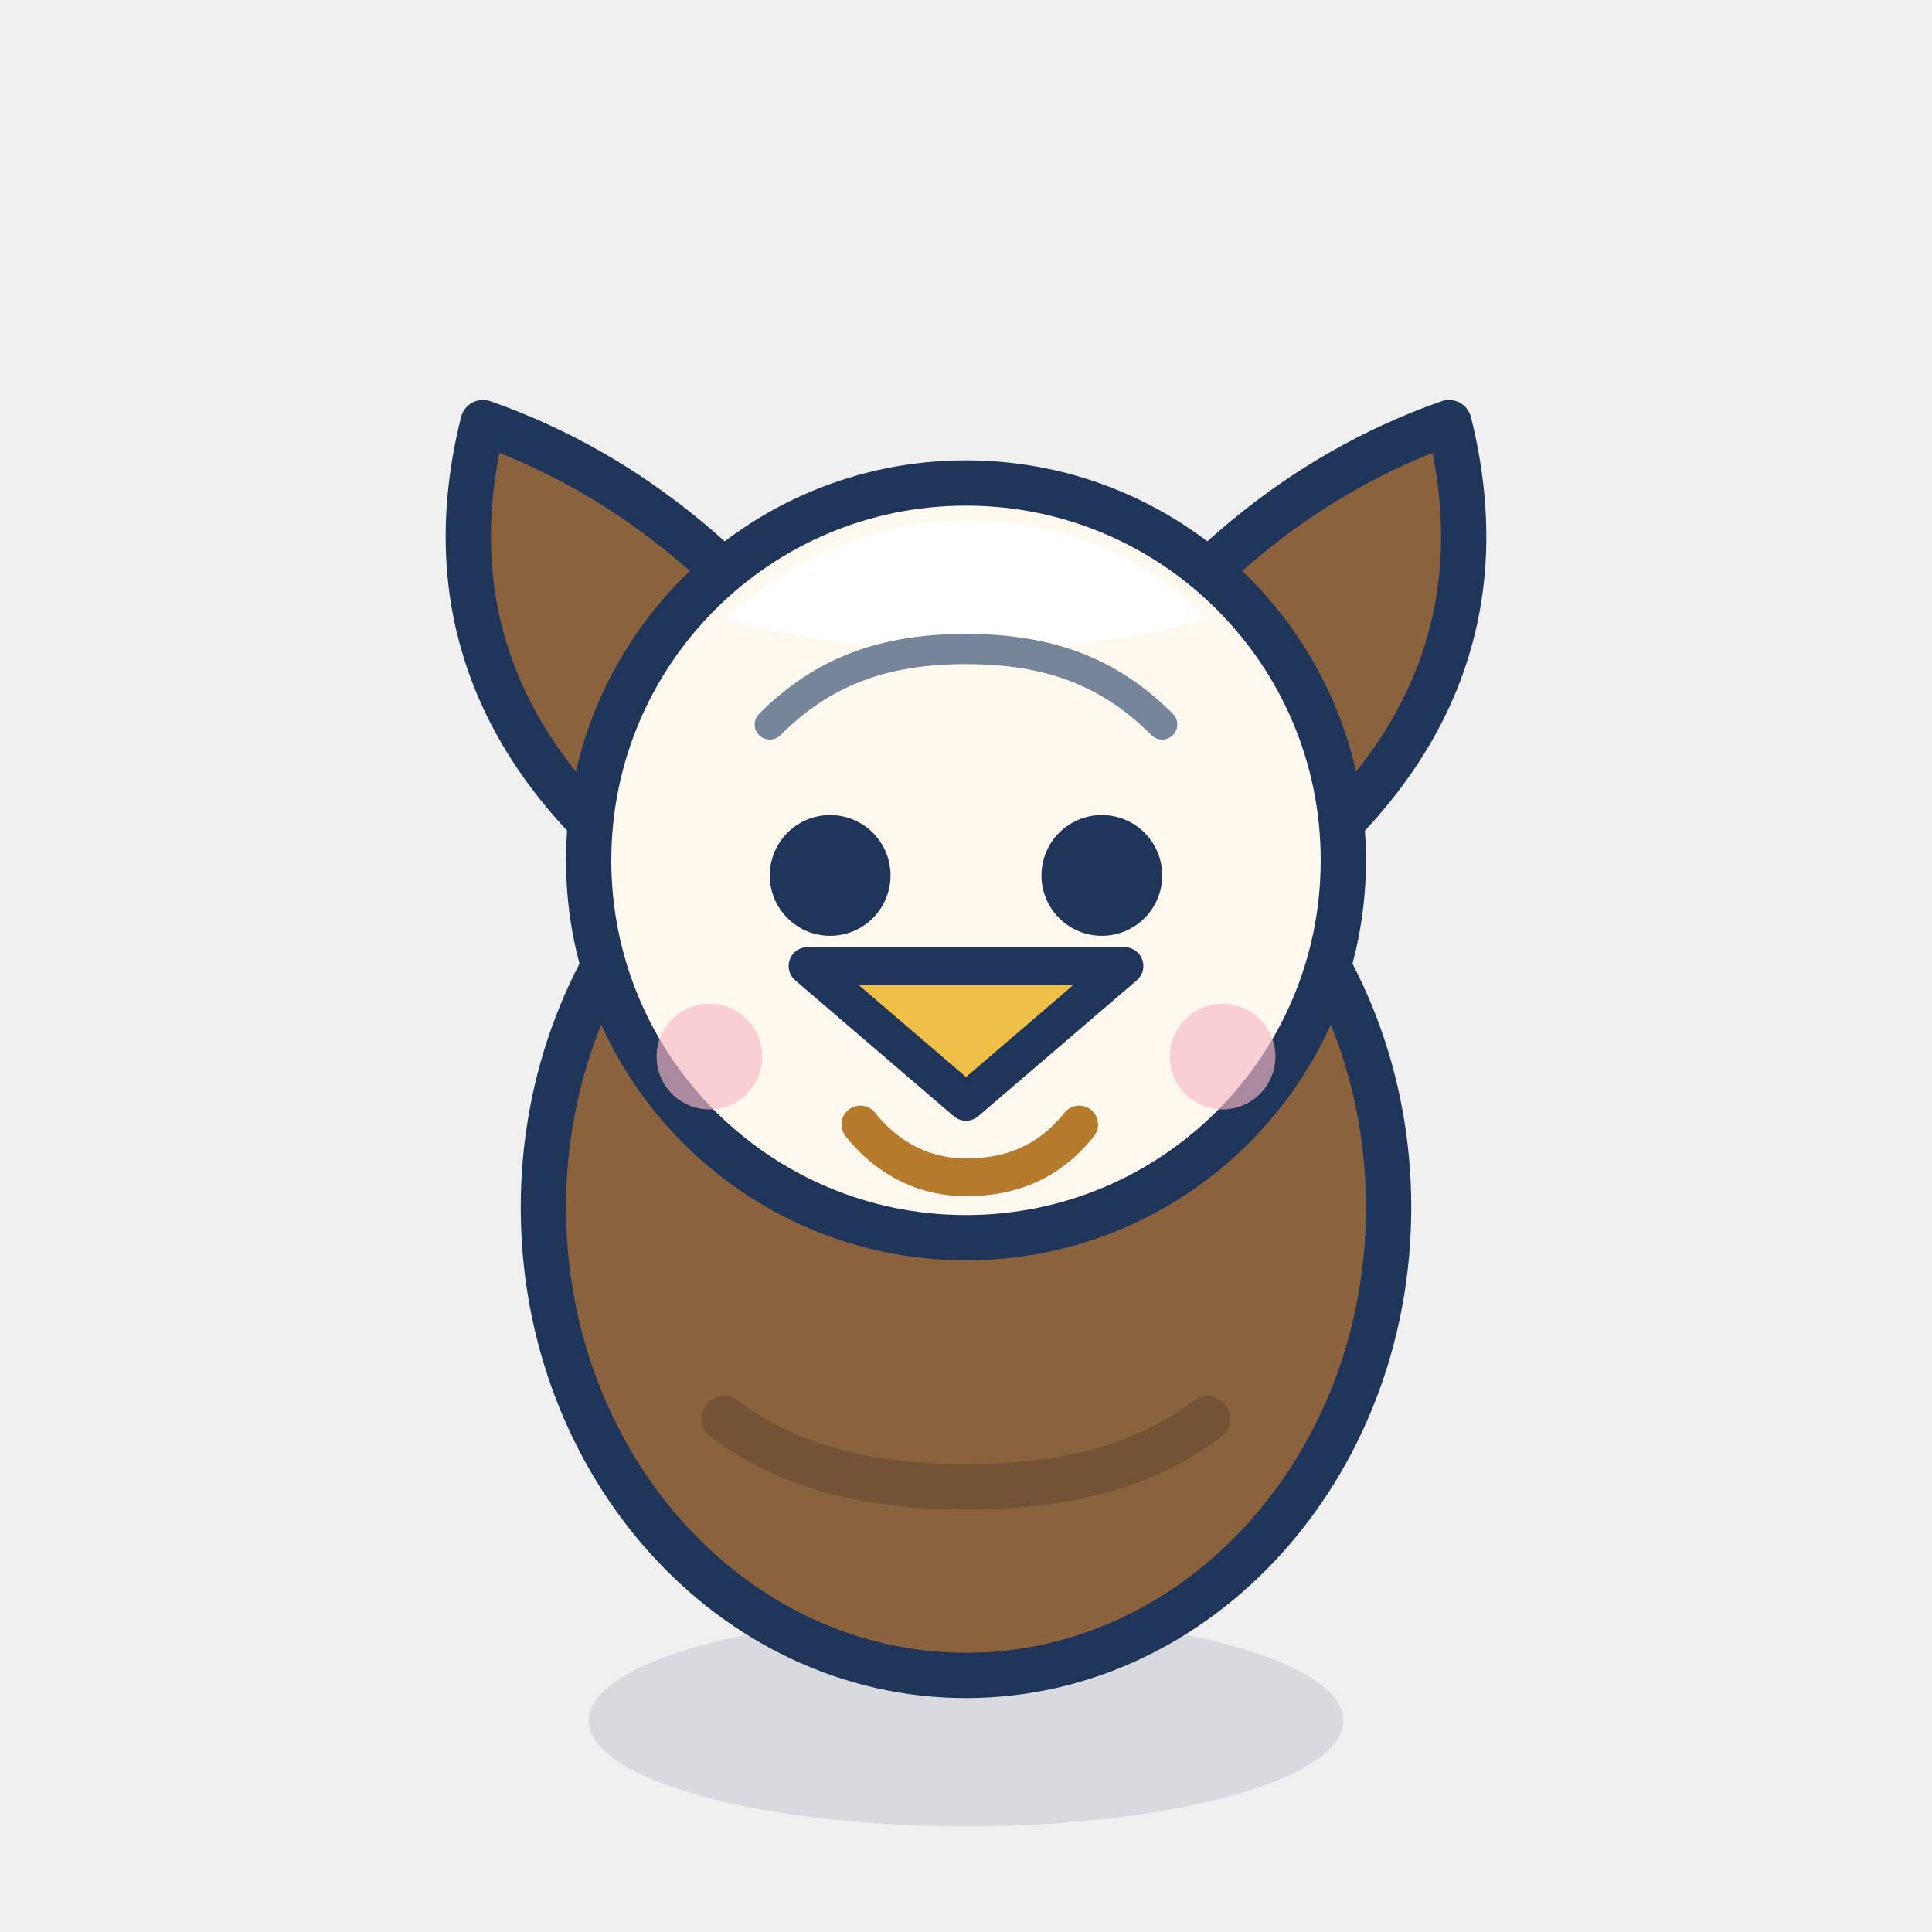
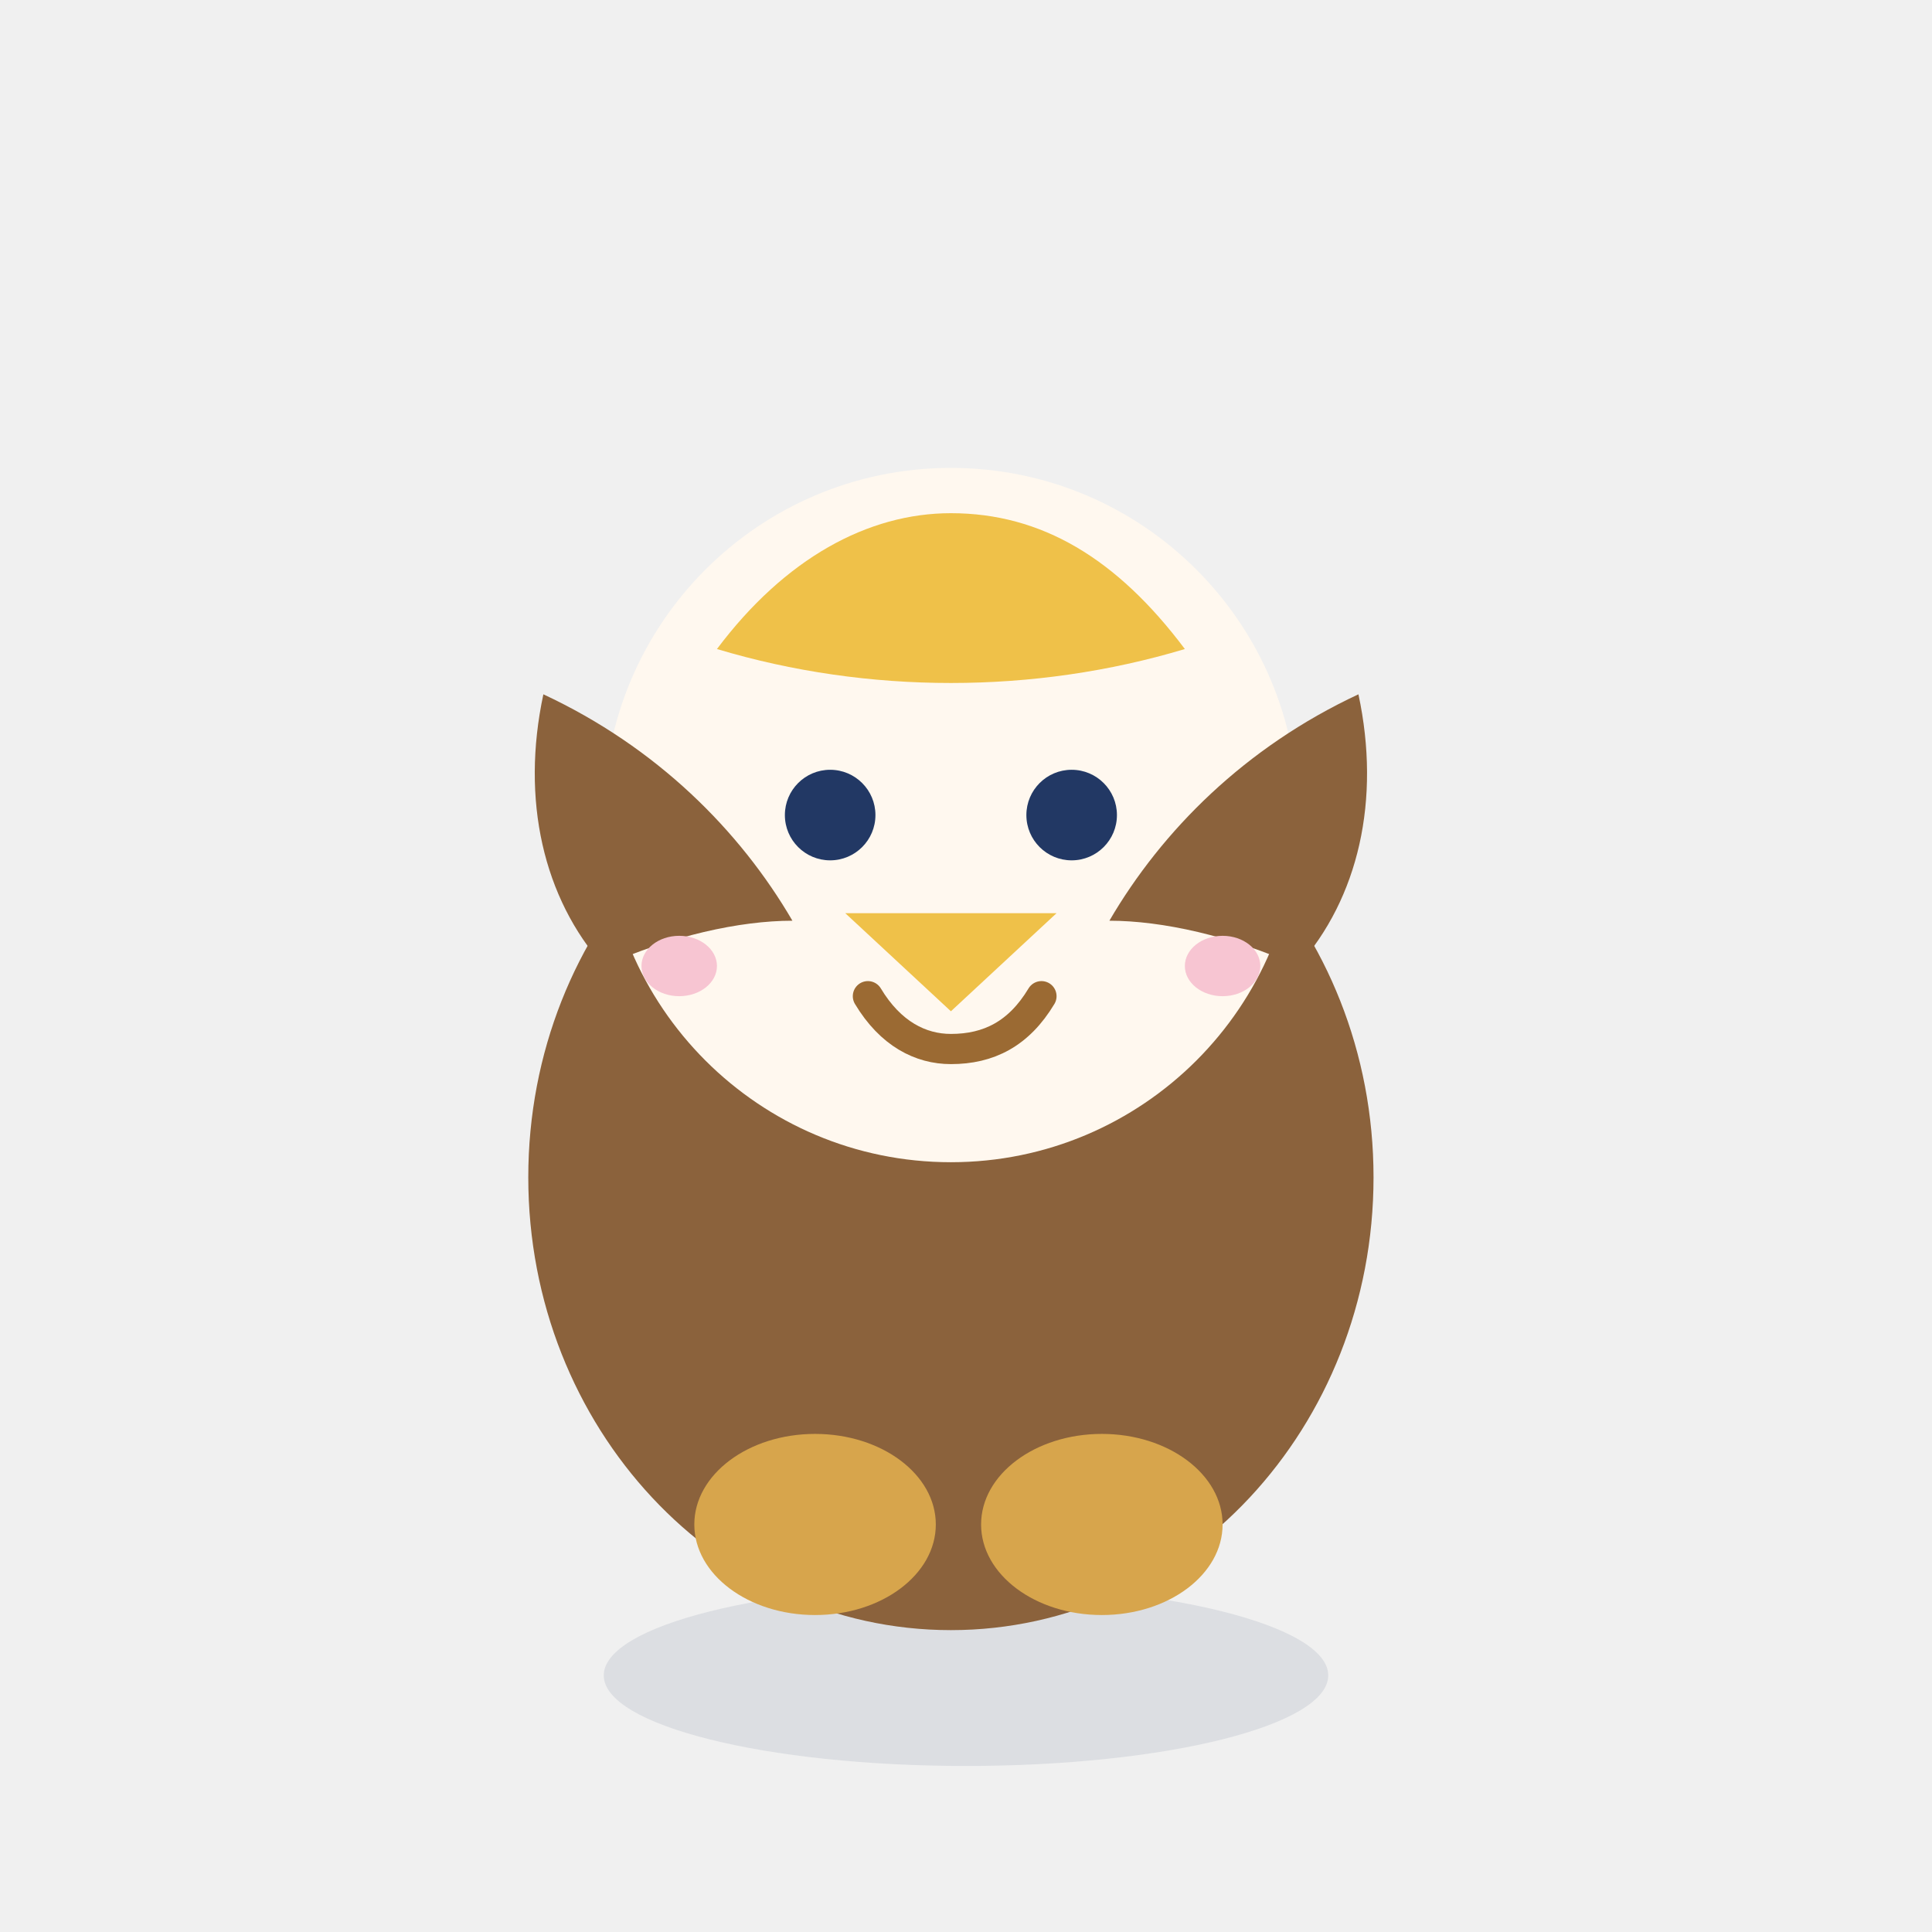
<svg xmlns="http://www.w3.org/2000/svg" viewBox="0 0 256 256">
-   <ellipse cx="128" cy="228" rx="50" ry="14" fill="#20355a" opacity=".12" />
-   <path d="M86 116c-20-16-28-36-22-60 20 7 36 21 47 38-9 6-16 13-25 22Z" fill="#8a623d" stroke="#20355a" stroke-width="6" stroke-linejoin="round" />
-   <path d="M170 116c20-16 28-36 22-60-20 7-36 21-47 38 9 6 16 13 25 22Z" fill="#8a623d" stroke="#20355a" stroke-width="6" stroke-linejoin="round" />
-   <ellipse cx="128" cy="160" rx="56" ry="62" fill="#8a623d" stroke="#20355a" stroke-width="6" />
-   <circle cx="128" cy="114" r="50" fill="#fff8ef" stroke="#20355a" stroke-width="6" />
-   <path d="M96 82c10-9 21-13 32-13 12 0 23 4 32 13-11 3-21 4-32 4s-21-1-32-4Z" fill="#ffffff" />
-   <path d="M102 96c7-7 15-10 26-10 11 0 19 3 26 10" fill="none" stroke="#76859a" stroke-width="4" stroke-linecap="round" />
-   <circle cx="110" cy="116" r="8" fill="#20355a" />
-   <circle cx="146" cy="116" r="8" fill="#20355a" />
-   <circle cx="94" cy="140" r="7" fill="#f6b8c4" opacity=".65" />
-   <circle cx="162" cy="140" r="7" fill="#f6b8c4" opacity=".65" />
-   <path d="M107 128h42l-21 18z" fill="#efc048" stroke="#20355a" stroke-width="5" stroke-linejoin="round" />
-   <path d="M114 149c4 5 9 7 14 7 6 0 11-2 15-7" fill="none" stroke="#b67a2d" stroke-width="5" stroke-linecap="round" />
-   <path d="M96 188c8 6 18 9 32 9s24-3 32-9" fill="none" stroke="#6d4d35" stroke-width="6" stroke-linecap="round" opacity=".8" />
+   <ellipse cx="128" cy="222" rx="48" ry="12" fill="#2a3f67" opacity=".10" />
+   <ellipse cx="126" cy="156" rx="56" ry="60" fill="#8b623c" />
+   <circle cx="126" cy="108" r="46" fill="#fff8ef" />
+   <path d="M95 86c9-12 20-18 31-18 12 0 22 6 31 18-20 6-42 6-62 0Z" fill="#efc149" />
+   <path d="M80 128c-8-9-11-22-8-36 15 7 26 18 33 30-7 0-16 2-25 6Z" fill="#8b623c" />
+   <path d="M172 128c8-9 11-22 8-36-15 7-26 18-33 30 7 0 16 2 25 6Z" fill="#8b623c" />
+   <circle cx="110" cy="108" r="6" fill="#223864" />
+   <circle cx="142" cy="108" r="6" fill="#223864" />
+   <path d="M112 121h28l-14 13Z" fill="#efc149" />
+   <path d="M115 132c3 5 7 7 11 7 5 0 9-2 12-7" fill="none" stroke="#9b6a33" stroke-width="4" stroke-linecap="round" />
+   <ellipse cx="90" cy="128" rx="5" ry="4" fill="#f7c5d2" />
+   <ellipse cx="162" cy="128" rx="5" ry="4" fill="#f7c5d2" />
+   <ellipse cx="108" cy="202" rx="16" ry="12" fill="#d7a54c" />
+   <ellipse cx="146" cy="202" rx="16" ry="12" fill="#d7a54c" />
</svg>
